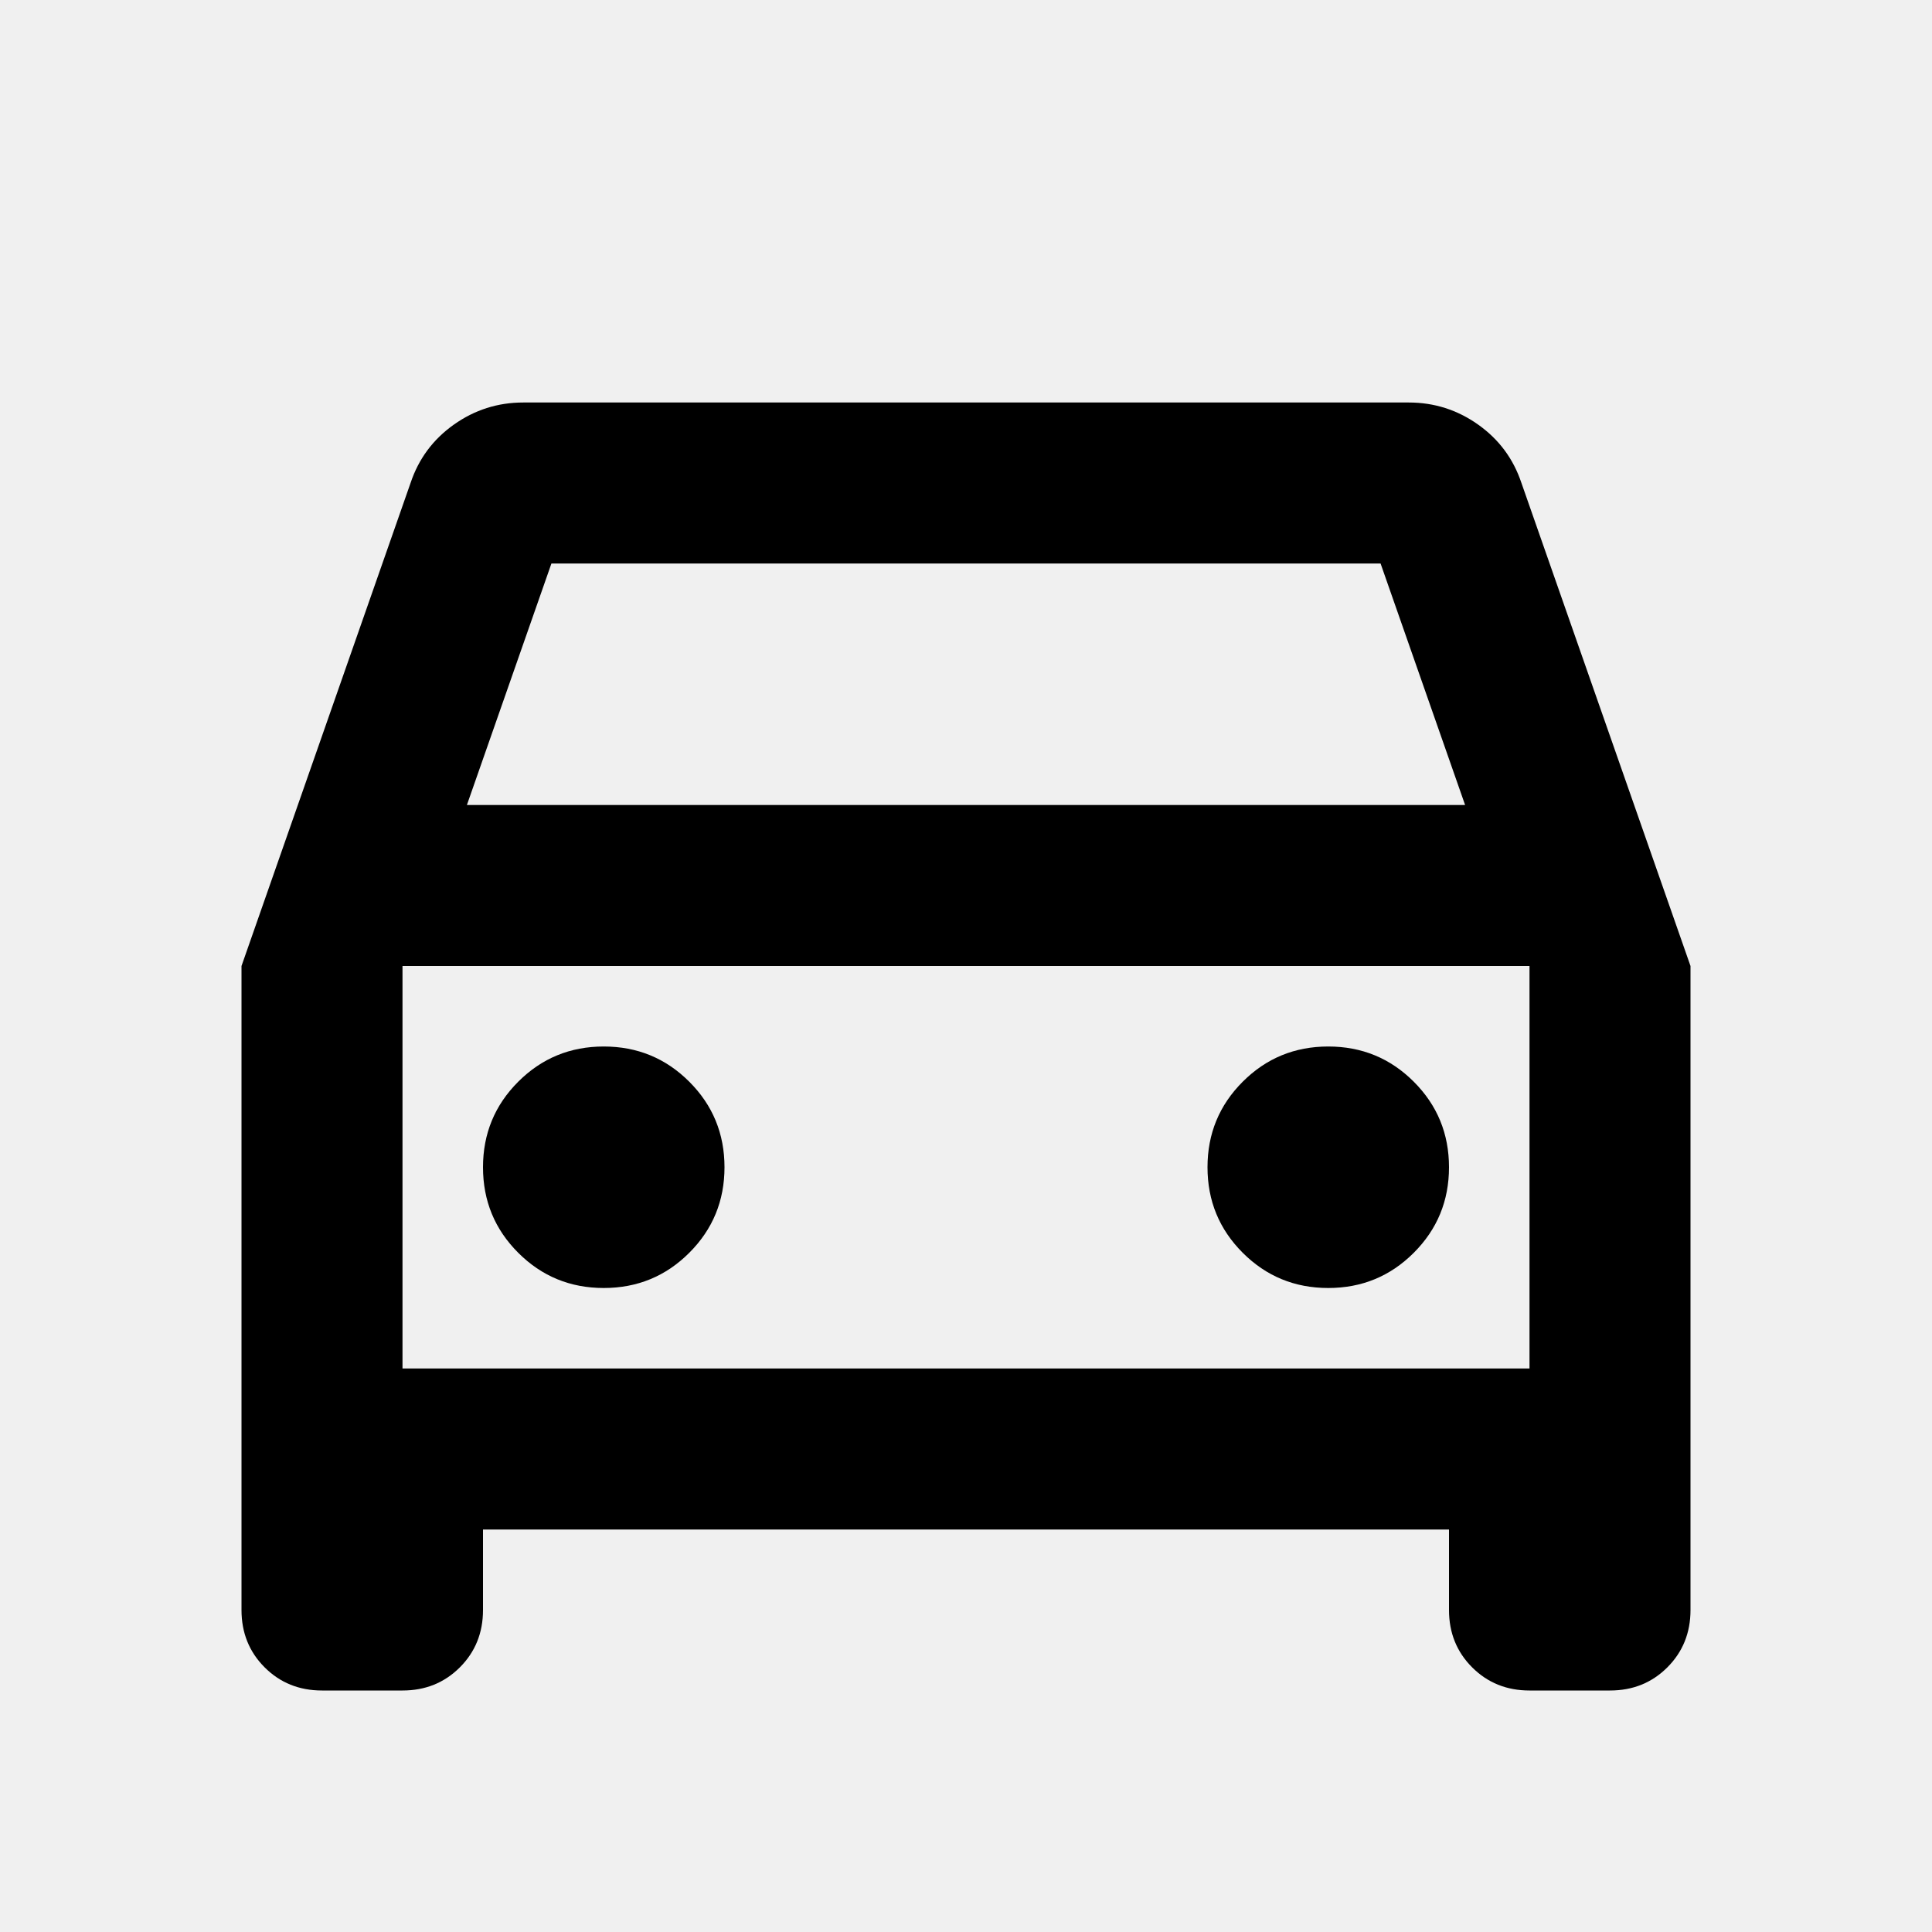
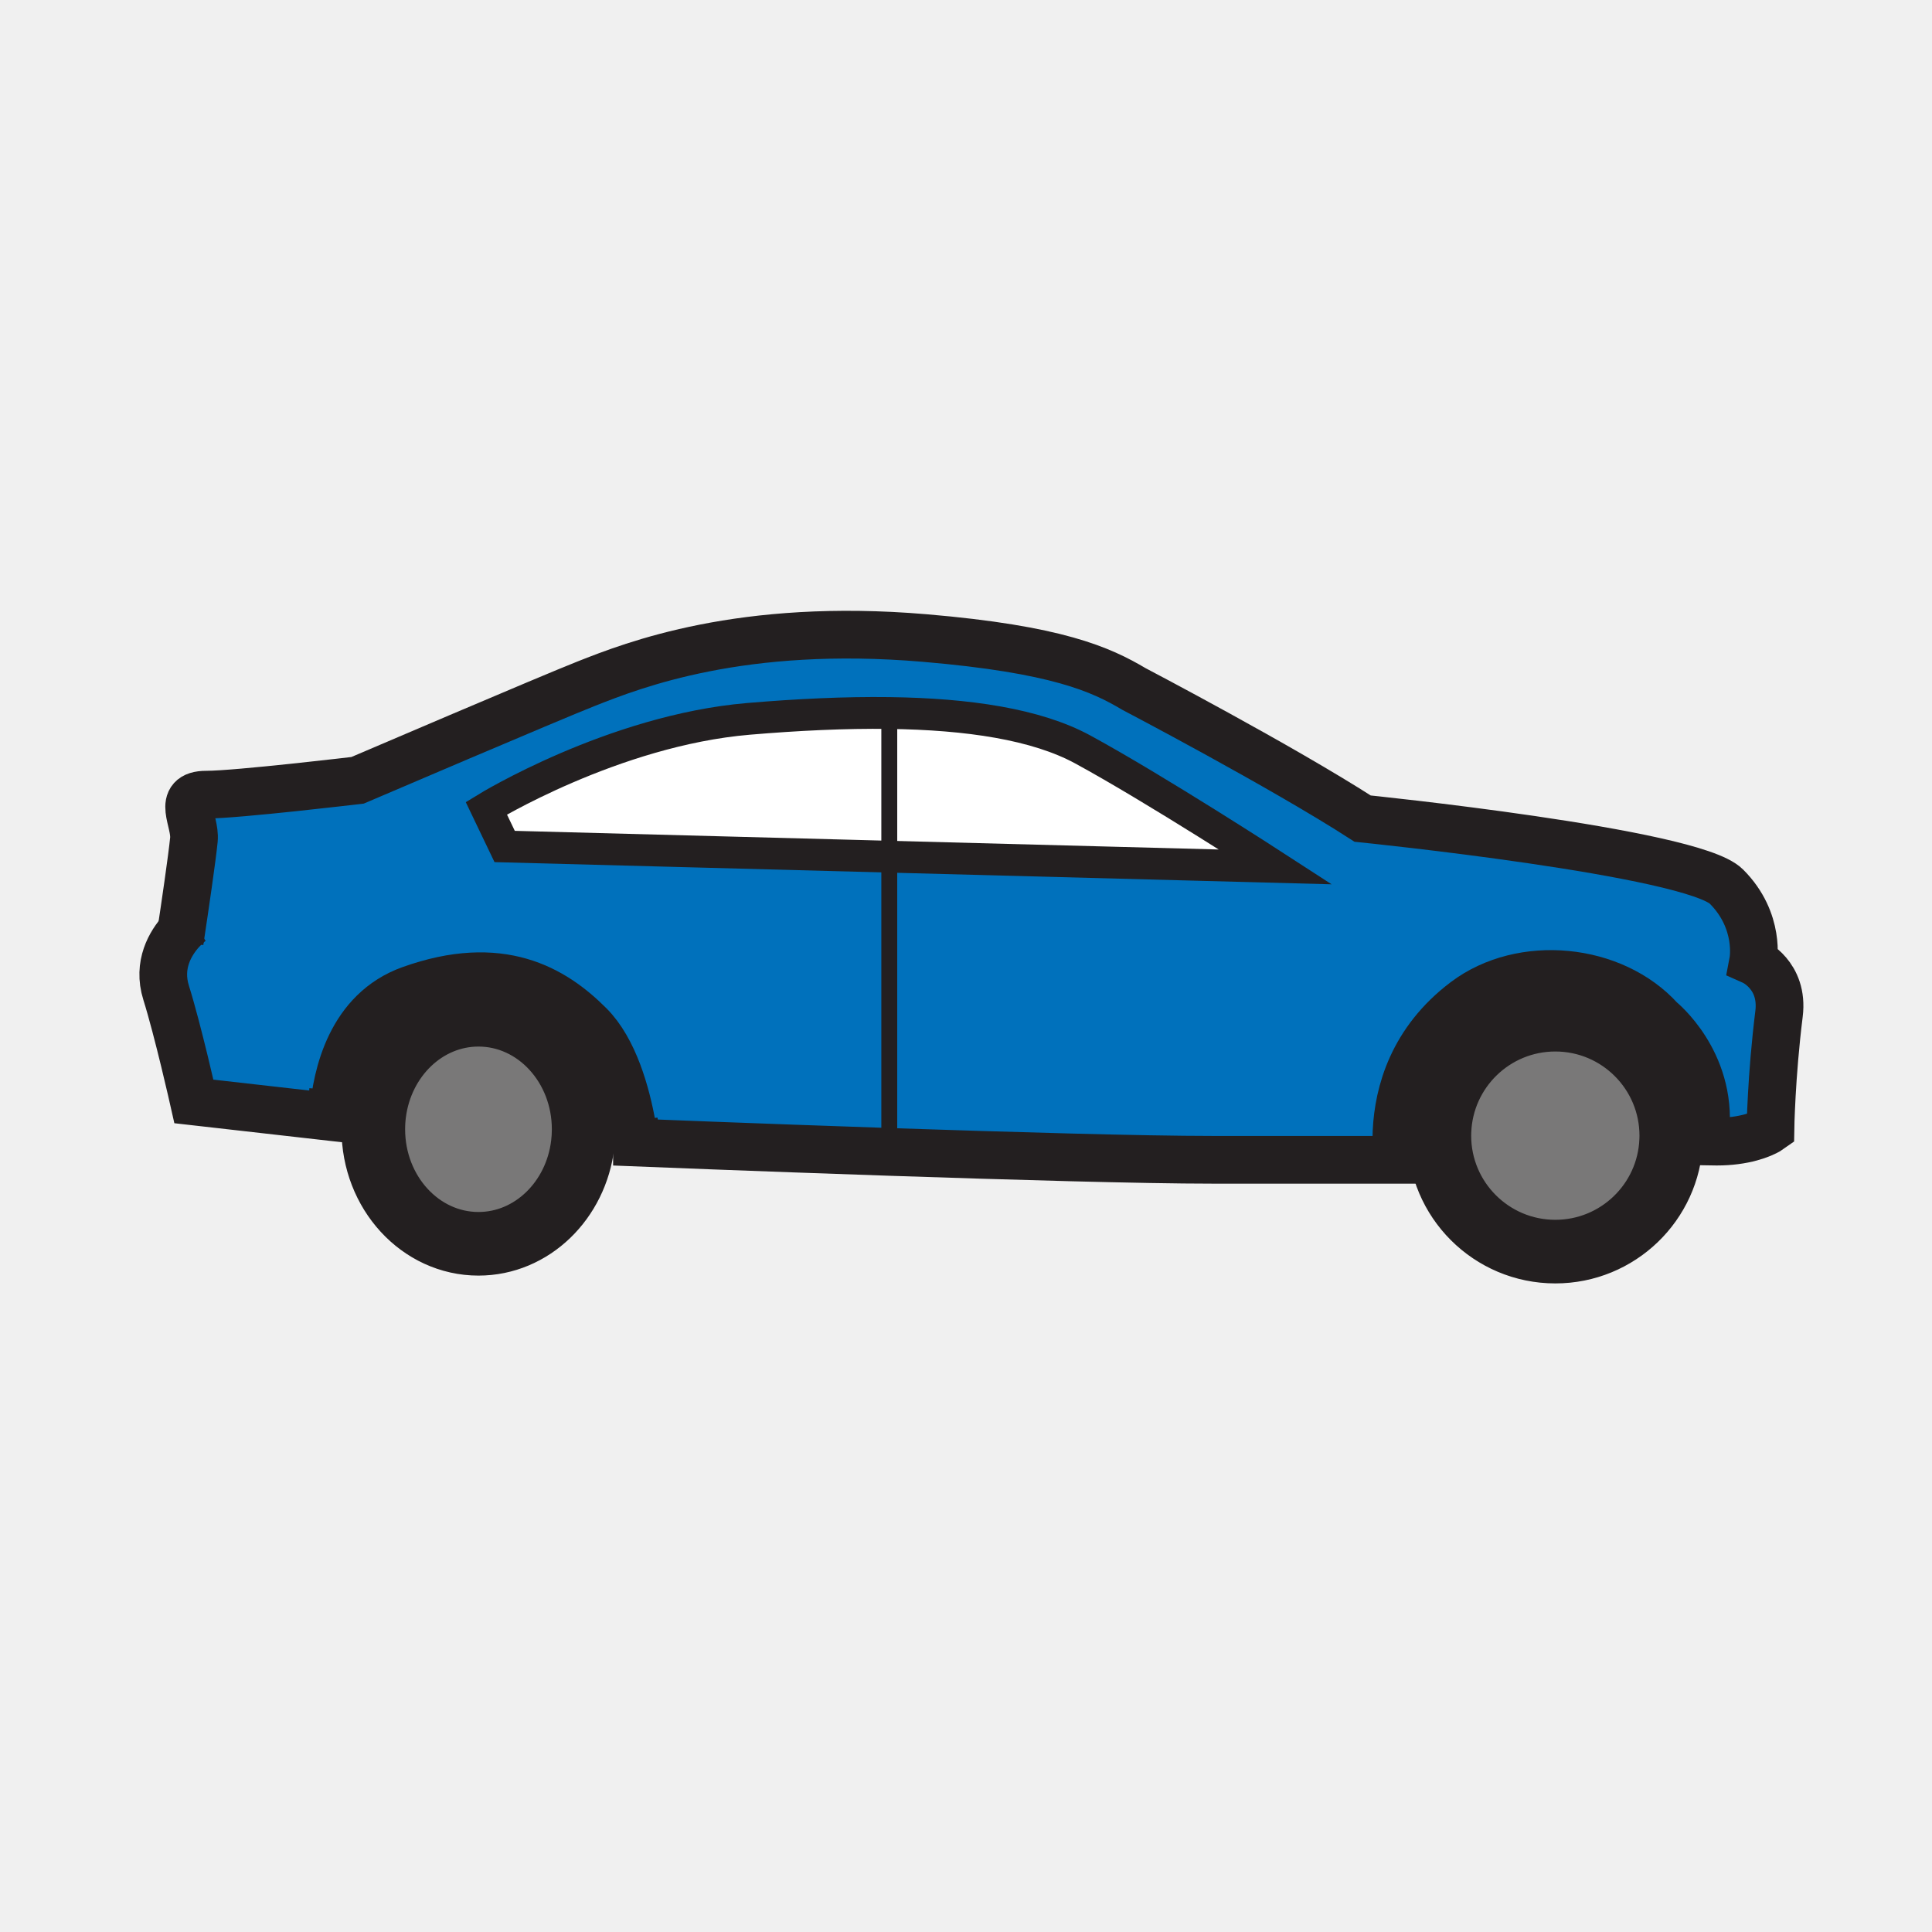
- <svg xmlns="http://www.w3.org/2000/svg" height="24" viewBox="0 -960 960 960" width="24">
-   <path d="M240-200v40q0 17-11.5 28.5T200-120h-40q-17 0-28.5-11.5T120-160v-320l84-240q6-18 21.5-29t34.5-11h440q19 0 34.5 11t21.5 29l84 240v320q0 17-11.5 28.5T800-120h-40q-17 0-28.5-11.5T720-160v-40H240Zm-8-360h496l-42-120H274l-42 120Zm-32 80v200-200Zm100 160q25 0 42.5-17.5T360-380q0-25-17.5-42.5T300-440q-25 0-42.5 17.5T240-380q0 25 17.5 42.5T300-320Zm360 0q25 0 42.5-17.5T720-380q0-25-17.5-42.5T660-440q-25 0-42.5 17.5T600-380q0 25 17.5 42.5T660-320Zm-460 40h560v-200H200v200Z" />
+ <svg xmlns="http://www.w3.org/2000/svg" width="850.394" height="850.394" viewBox="0 0 850.394 850.394" overflow="visible">
+   <path d="M391.44 313.84l-.01.86v62.38l-169.3-4.49-8.07-16.84s55.81-34.27 115.36-39.33c21.5-1.82 42.48-2.84 62.02-2.58z" fill="#fff" />
+   <path d="M561.46 381.58l-170.03-4.5V314.7l.01-.86c34.61.46 64.71 4.93 85.17 16.05 32.02 17.42 84.85 51.69 84.85 51.69z" fill="#fff" />
+   <path d="M730.85 448.82s22.69 18.149 19.851 48.87l-3.05-.051c-.021 1.46-.21 2.92-.7 4.36h-11.37c.04-.7.05-1.4.05-2.11 0-28.189-22.84-51.06-51.04-51.06-27.55 0-50 21.86-50.99 49.17h-18.89c.81-17.06 6.99-39.82 30.19-57.33 24.999-18.859 65.169-14.889 85.949 8.151zM279.27 502.33l-22.76 1.3c.26-2.149.39-4.34.39-6.56 0-27.84-20.72-50.41-46.29-50.41-23.38 0-42.68 18.85-45.84 43.34h-18.01c1.37-17.07 7.72-45.03 33.92-54.42 39.67-14.19 62.95-.24 78.77 15.6 10.8 10.79 16.2 30.04 18.79 44.65.41 2.3.75 4.48 1.03 6.5z" fill="#797878" />
+   <path d="M735.58 502c-1.1 27.19-23.5 48.91-50.99 48.91-28.18 0-51.03-22.851-51.03-51.021 0-.63.011-1.26.04-1.89.99-27.31 23.44-49.17 50.99-49.17 28.2 0 51.04 22.87 51.04 51.06 0 .711-.01 1.411-.05 2.111z" fill="#797878" />
+   <path d="M391.43 377.08l170.03 4.5s-52.83-34.27-84.85-51.69c-20.46-11.12-50.561-15.59-85.17-16.05-19.54-.26-40.52.76-62.02 2.58-59.55 5.06-115.36 39.33-115.36 39.33l8.07 16.84 169.3 4.49zM750.7 497.69c2.84-30.721-19.851-48.87-19.851-48.87-20.779-23.041-60.949-27.01-85.949-8.15-23.2 17.51-29.381 40.271-30.19 57.33h4.12c-.99 7.47-1.771 12.5-1.771 12.5h-83.42c-30.75 0-89.21-1.7-142.209-3.48-58.86-1.989-111.01-4.09-111.01-4.09.04-6.949-.24-2.83-1.06-7.3l-1.12.2c-2.59-14.61-7.99-33.86-18.79-44.65-15.82-15.84-39.1-29.79-78.77-15.6-26.2 9.39-32.55 37.35-33.92 54.42h-.27c.05 1.14.1 1.76.1 1.76l-61.24-6.95s-7.03-31.279-12.22-47.819c-3.91-12.43 2.01-21.96 6.65-27.13 1.47-9.73 4.79-32.26 5.57-40.28.8-8.35-8.01-19.8 5.47-19.8 13.49 0 66.57-6.32 66.57-6.32s85.01-36.38 100.7-42.55c20.86-8.22 68.29-26.92 148.87-20.08 58.35 4.95 77.67 13.85 92.13 22.42 0 0 65.01 34.07 100.69 57.07 0 0 144.939 14.73 160.12 29.91 15.159 15.16 11.779 32.87 11.779 32.87s13.511 6.02 11.38 23.16c-3.43 27.53-3.779 50.76-3.779 50.76s-5.04 3.641-15.561 4.98h-16.77c.49-1.44.68-2.9.7-4.36l3.051.049z" fill="#0071bc" />
+   <path d="M256.51 503.63c-2.95 24.73-22.37 43.84-45.9 43.84-25.58 0-46.29-22.569-46.29-50.399 0-2.4.15-4.761.45-7.07 3.16-24.49 22.46-43.34 45.84-43.34 25.57 0 46.29 22.57 46.29 50.41 0 2.219-.13 4.409-.39 6.559z" fill="#797878" />
+   <g fill="none" stroke="#231f20">
+     <path d="M746.54 485.09c-.36 3.84 1.15 8.18 1.11 12.55-.021 1.46-.21 2.92-.7 4.36-.03.12-.08.24-.12.36l8.85.14c2.971 0 5.65-.19 8.04-.5 10.521-1.34 15.561-4.98 15.561-4.98s.35-23.229 3.779-50.76c2.131-17.14-11.38-23.16-11.38-23.16s3.38-17.71-11.779-32.87c-15.181-15.18-160.12-29.91-160.12-29.91-35.681-23-100.69-57.07-100.69-57.07-14.46-8.57-33.78-17.47-92.13-22.42-80.58-6.84-128.01 11.86-148.87 20.08-15.69 6.17-100.7 42.55-100.7 42.55s-53.08 6.32-66.57 6.32c-13.48 0-4.67 11.45-5.47 19.8-.78 8.02-4.1 30.55-5.57 40.28l-.68 4.57" stroke-width="21" />
+     <path d="M614.66 505.16c-.08-2.24-.07-4.63.05-7.16.81-17.06 6.99-39.82 30.19-57.33 25-18.86 65.17-14.89 85.949 8.15 0 0 22.69 18.149 19.851 48.87" stroke-width="21" />
+     <path d="M279 493.34c.13.95.25 1.7.36 2.29.82 4.47 1.1.351 1.06 7.3 0 0 52.15 2.101 111.01 4.09 53 1.78 111.459 3.48 142.209 3.48h83.42s.78-5.03 1.771-12.5c.25-1.86.51-3.87.78-5.99M146.64 491.67c.03-.54.07-1.1.12-1.67 1.37-17.07 7.72-45.03 33.92-54.42 39.67-14.19 62.95-.24 78.77 15.6 10.8 10.79 16.2 30.04 18.79 44.65.41 2.3.75 4.479 1.03 6.5M84.48 405.52s-2.16 1.52-4.7 4.34c-4.64 5.17-10.56 14.7-6.65 27.13 5.19 16.54 12.22 47.819 12.22 47.819l61.24 6.95s-.05-.62-.1-1.76c-.09-2.03-.15-5.7.15-10.33" stroke-width="21" />
+     <path d="M164.77 490c3.16-24.49 22.46-43.34 45.84-43.34 25.57 0 46.29 22.57 46.29 50.41 0 2.22-.13 4.41-.39 6.56-2.95 24.73-22.37 43.84-45.9 43.84-25.58 0-46.29-22.569-46.29-50.399 0-2.401.15-4.761.45-7.071zM633.6 498c.99-27.31 23.44-49.17 50.99-49.17 28.2 0 51.04 22.87 51.04 51.06 0 .71-.01 1.41-.05 2.11-1.1 27.19-23.5 48.91-50.99 48.91-28.18 0-51.03-22.851-51.03-51.021 0-.629.01-1.259.04-1.889z" stroke-width="28" />
+     <path d="M391.44 313.84c34.61.46 64.71 4.93 85.17 16.05 32.02 17.42 84.85 51.69 84.85 51.69l-170.03-4.5-169.3-4.49-8.07-16.84s55.81-34.27 115.36-39.33c21.5-1.82 42.48-2.84 62.02-2.58z" stroke-width="14" />
+     <path stroke-width="7" d="M391.43 314.7V512.66" />
+   </g>
+   <path fill="none" d="M0 0h850.394v850.394H0z" />
</svg>
